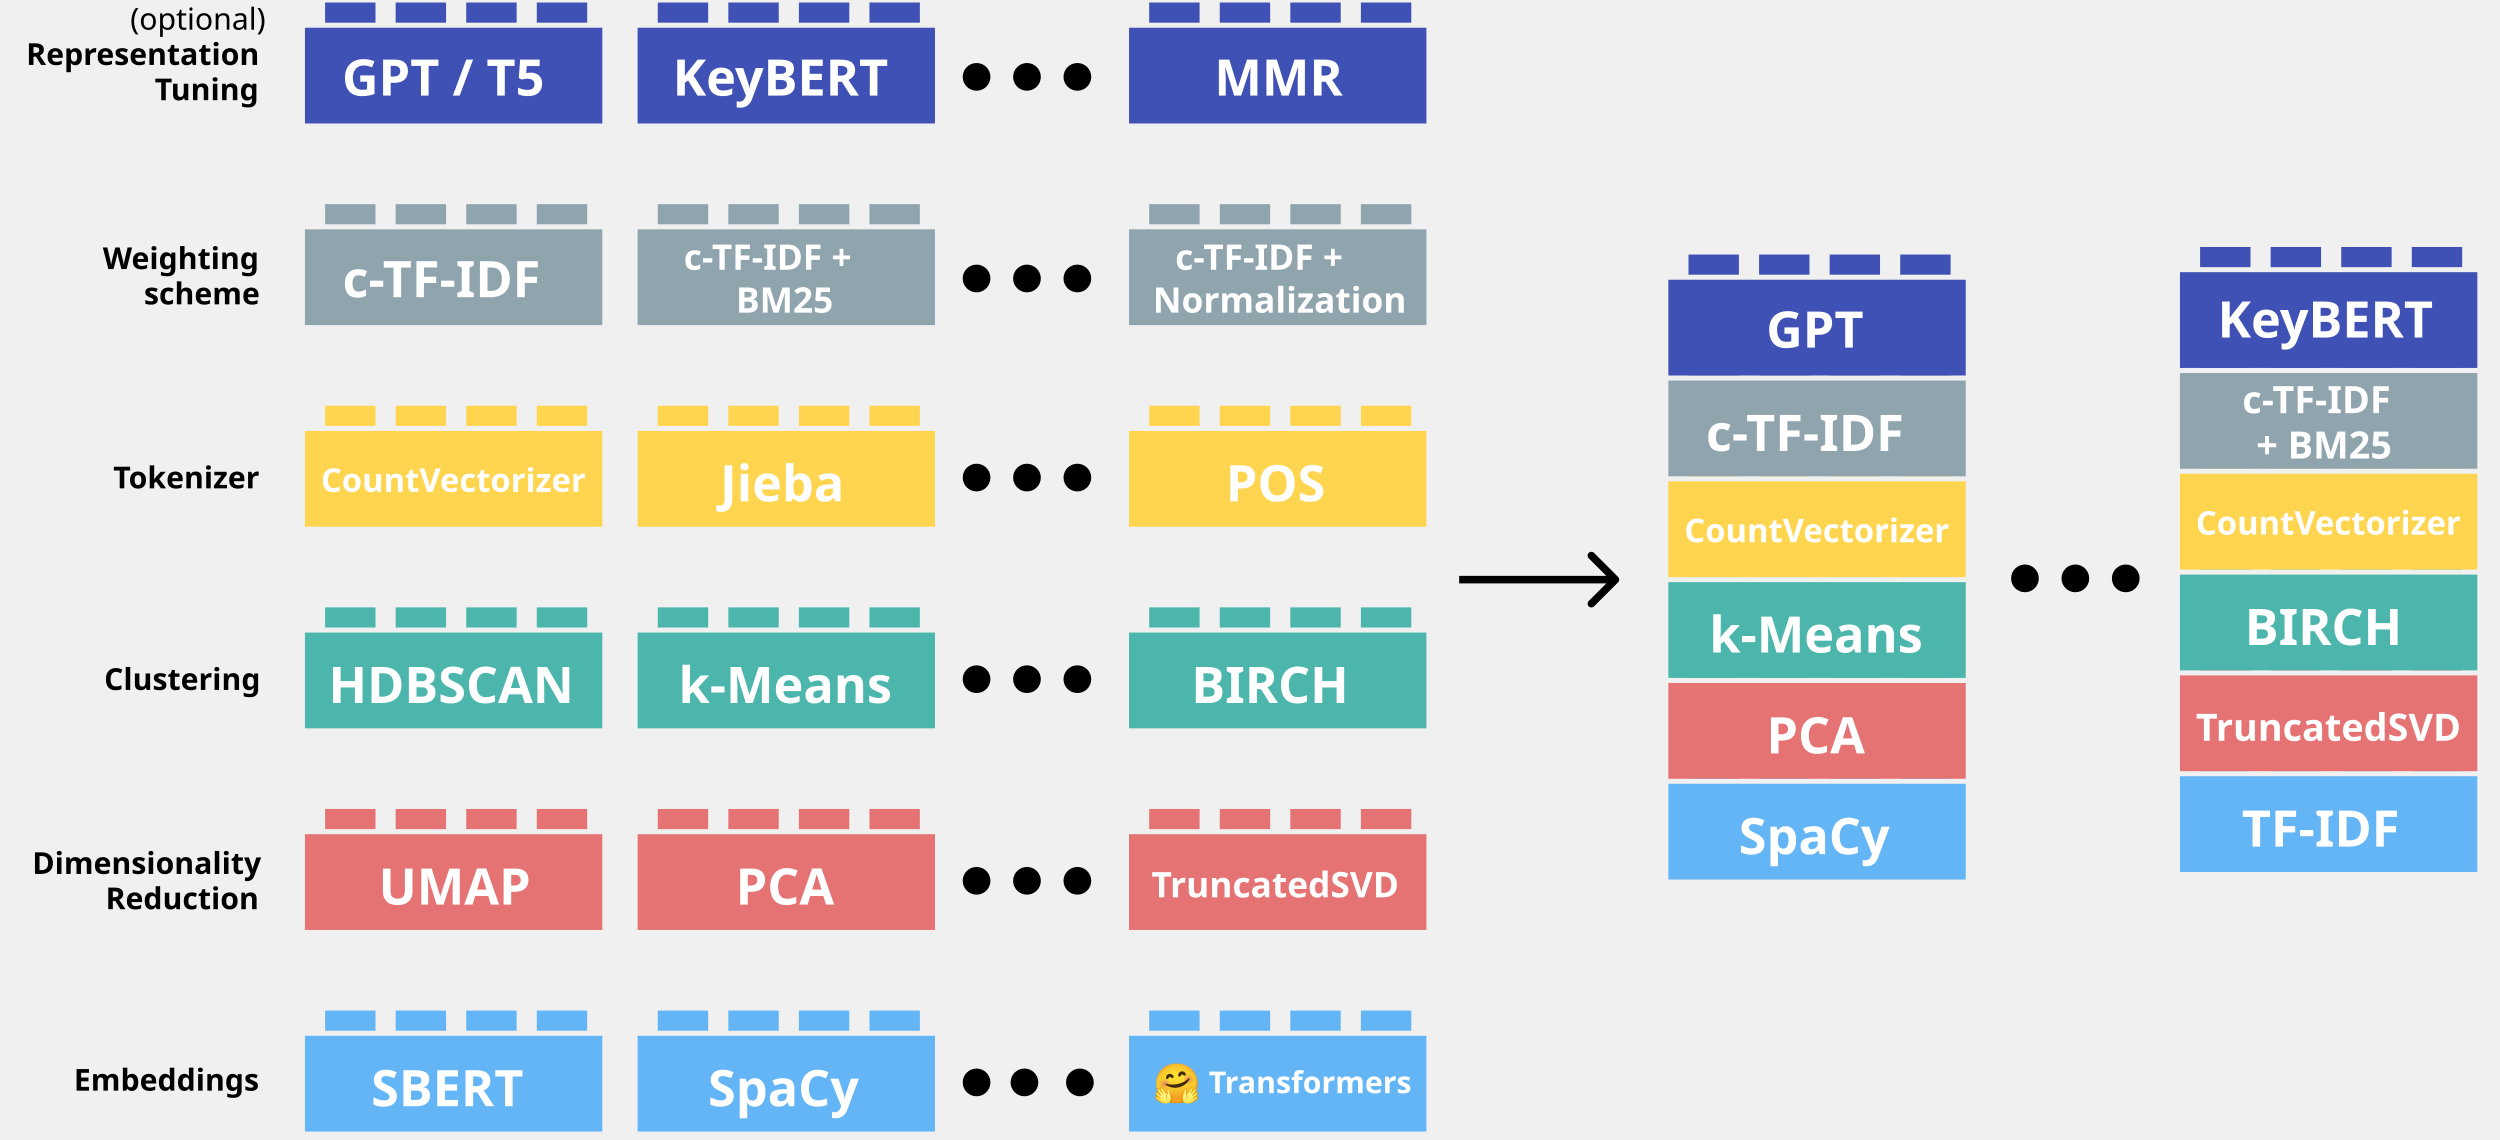
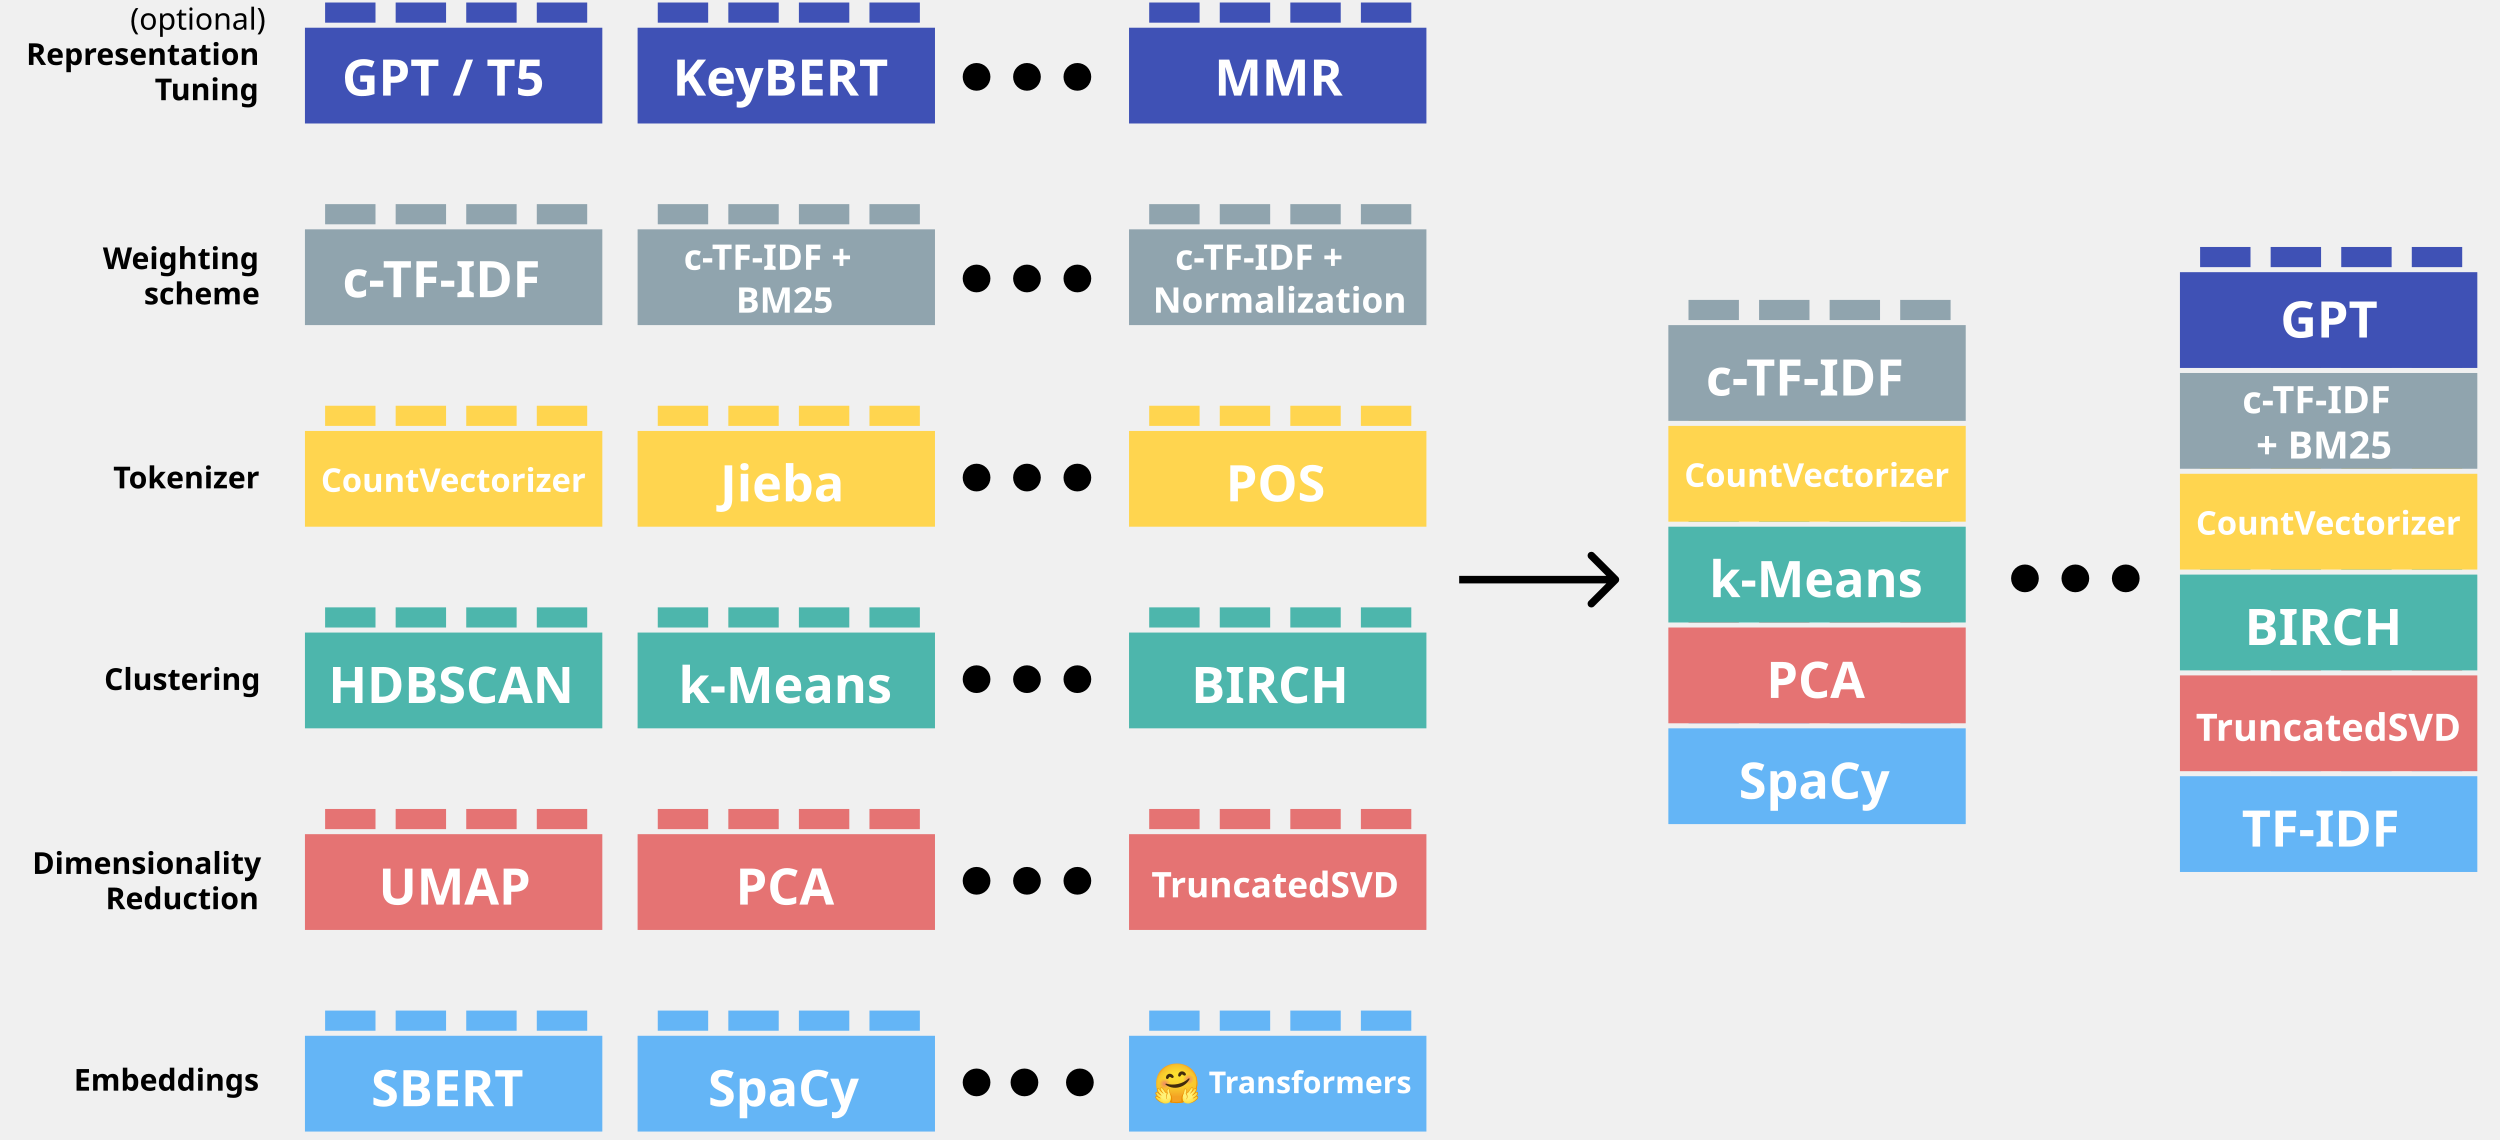
<svg xmlns="http://www.w3.org/2000/svg" width="992" height="452" viewBox="0 0 992 452" fill="none">
  <circle cx="803.5" cy="229.5" r="5.5" fill="black" />
  <circle cx="823.5" cy="229.5" r="5.5" fill="black" />
  <circle cx="843.5" cy="229.5" r="5.5" fill="black" />
  <rect x="121" y="411" width="118" height="38" fill="#64B5F6" />
  <rect x="213" y="401" width="20" height="8" fill="#64B5F6" />
  <rect x="185" y="401" width="20" height="8" fill="#64B5F6" />
  <rect x="157" y="401" width="20" height="8" fill="#64B5F6" />
  <rect x="129" y="401" width="20" height="8" fill="#64B5F6" />
  <text fill="white" xml:space="preserve" style="white-space: pre" font-family="Tahoma" font-size="20" font-weight="bold" letter-spacing="0em">
    <tspan x="147.256" y="438.939">SBERT</tspan>
  </text>
  <rect x="253" y="411" width="118" height="38" fill="#64B5F6" />
  <rect x="345" y="401" width="20" height="8" fill="#64B5F6" />
  <rect x="317" y="401" width="20" height="8" fill="#64B5F6" />
  <rect x="289" y="401" width="20" height="8" fill="#64B5F6" />
  <rect x="261" y="401" width="20" height="8" fill="#64B5F6" />
  <text fill="white" xml:space="preserve" style="white-space: pre" font-family="Tahoma" font-size="20" font-weight="bold" letter-spacing="0em">
    <tspan x="280.936" y="438.939">SpaCy</tspan>
  </text>
  <rect x="448" y="411" width="118" height="38" fill="#64B5F6" />
  <rect x="540" y="401" width="20" height="8" fill="#64B5F6" />
  <rect x="512" y="401" width="20" height="8" fill="#64B5F6" />
  <rect x="484" y="401" width="20" height="8" fill="#64B5F6" />
  <rect x="456" y="401" width="20" height="8" fill="#64B5F6" />
  <text fill="white" xml:space="preserve" style="white-space: pre" font-family="Tahoma" font-size="12" font-weight="bold" letter-spacing="0em">
    <tspan x="479.623" y="433.764">Transformers</tspan>
  </text>
  <circle cx="387.5" cy="429.5" r="5.5" fill="black" />
  <circle cx="406.5" cy="429.5" r="5.5" fill="black" />
  <circle cx="428.5" cy="429.5" r="5.5" fill="black" />
  <path d="M466.944 437.706C463.02 437.706 458.787 435.245 458.787 429.845C458.787 424.445 463.02 421.984 466.944 421.984C469.123 421.984 471.134 422.702 472.625 424.009C474.242 425.444 475.1 427.469 475.1 429.845C475.1 432.222 474.242 434.233 472.625 435.667C471.134 436.975 469.109 437.706 466.944 437.706Z" fill="url(#paint0_radial_31_1943)" />
  <path d="M466.944 437.706C463.02 437.706 458.787 435.245 458.787 429.845C458.787 424.445 463.02 421.984 466.944 421.984C469.123 421.984 471.134 422.702 472.625 424.009C474.242 425.444 475.1 427.469 475.1 429.845C475.1 432.222 474.242 434.233 472.625 435.667C471.134 436.975 469.109 437.706 466.944 437.706Z" fill="url(#paint1_linear_31_1943)" />
  <path d="M473.678 425.172C474.428 426.382 474.819 427.822 474.819 429.423C474.819 431.8 473.961 433.811 472.344 435.245C470.853 436.553 468.828 437.284 466.663 437.284C464.123 437.284 461.454 436.251 459.887 434.058C461.4 436.542 464.245 437.706 466.944 437.706C469.109 437.706 471.134 436.975 472.625 435.667C474.242 434.233 475.1 432.222 475.1 429.845C475.1 428.054 474.612 426.462 473.678 425.172V425.172Z" fill="#EB8F00" />
  <path opacity="0.8" d="M462.177 432.306C463.443 432.306 464.469 431.28 464.469 430.014C464.469 428.748 463.443 427.722 462.177 427.722C460.911 427.722 459.884 428.748 459.884 430.014C459.884 431.28 460.911 432.306 462.177 432.306Z" fill="url(#paint2_radial_31_1943)" />
  <path opacity="0.8" d="M471.627 430.534C472.893 430.534 473.919 429.508 473.919 428.242C473.919 426.976 472.893 425.95 471.627 425.95C470.361 425.95 469.334 426.976 469.334 428.242C469.334 429.508 470.361 430.534 471.627 430.534Z" fill="url(#paint3_radial_31_1943)" />
  <path d="M471.627 427.947C470.544 428.945 469.109 429.733 467.45 430.113C465.791 430.492 464.159 430.422 462.753 429.986C462.5 429.902 462.317 430.239 462.542 430.408C463.962 431.463 465.861 431.913 467.759 431.463C469.658 431.027 471.177 429.803 471.992 428.228C472.133 427.989 471.823 427.764 471.627 427.947V427.947Z" fill="#422B0D" />
  <path d="M464.82 427.638L464.792 427.609C464.778 427.595 464.75 427.581 464.722 427.553C464.694 427.539 464.666 427.511 464.637 427.497C464.609 427.469 464.567 427.441 464.525 427.413C464.483 427.384 464.441 427.356 464.398 427.342C464.356 427.314 464.314 427.3 464.272 427.3C464.23 427.286 464.202 427.286 464.187 427.286H464.159H464.145H464.173L464.103 427.3C464.089 427.3 464.103 427.3 464.103 427.3H464.117C464.131 427.3 464.117 427.3 464.117 427.3H464.103C464.089 427.314 464.061 427.328 464.033 427.342C464.005 427.37 463.962 427.398 463.934 427.427C463.906 427.455 463.878 427.497 463.85 427.539C463.794 427.623 463.752 427.694 463.723 427.75C463.695 427.806 463.667 427.834 463.667 427.834L463.639 427.891C463.498 428.13 463.189 428.228 462.936 428.102C462.767 428.017 462.669 427.863 462.655 427.694V427.539C462.669 427.441 462.683 427.3 462.739 427.131C462.795 426.963 462.894 426.752 463.077 426.555C463.175 426.456 463.287 426.344 463.428 426.273C463.456 426.245 463.498 426.231 463.541 426.217C463.583 426.203 463.611 426.175 463.667 426.161L463.737 426.133C463.766 426.119 463.794 426.119 463.808 426.119L463.878 426.105L463.92 426.091H463.977L464.047 426.077H464.173C464.258 426.077 464.342 426.077 464.427 426.091C464.595 426.119 464.736 426.175 464.862 426.231C465.116 426.358 465.27 426.513 465.397 426.639C465.453 426.709 465.509 426.766 465.537 426.822C465.58 426.878 465.608 426.934 465.636 426.977C465.664 427.019 465.664 427.047 465.678 427.061C465.678 427.075 465.692 427.089 465.692 427.089C465.791 427.342 465.65 427.623 465.369 427.722C465.172 427.792 464.961 427.75 464.82 427.638V427.638Z" fill="#422B0D" />
  <path d="M469.644 426.695L469.616 426.667C469.602 426.653 469.573 426.639 469.545 426.611C469.517 426.597 469.489 426.569 469.461 426.555C469.433 426.527 469.391 426.498 469.348 426.47C469.306 426.442 469.264 426.414 469.222 426.4C469.18 426.372 469.137 426.358 469.095 426.358C469.067 426.344 469.039 426.344 469.025 426.344H468.983H469.011L468.941 426.358C468.927 426.358 468.941 426.358 468.941 426.358H468.955C468.969 426.358 468.955 426.358 468.955 426.358H468.941C468.927 426.372 468.898 426.386 468.856 426.4C468.828 426.428 468.8 426.456 468.758 426.484C468.73 426.513 468.702 426.555 468.673 426.597C468.617 426.681 468.575 426.752 468.547 426.808C468.519 426.864 468.491 426.892 468.491 426.892L468.462 426.934C468.322 427.173 468.012 427.272 467.759 427.145C467.591 427.061 467.492 426.906 467.478 426.738C467.478 426.738 467.478 426.681 467.492 426.583C467.506 426.484 467.52 426.344 467.577 426.175C467.633 426.006 467.731 425.795 467.914 425.598C468.012 425.5 468.125 425.388 468.266 425.317C468.294 425.303 468.336 425.275 468.378 425.261C468.42 425.247 468.448 425.219 468.505 425.205L468.589 425.177C468.617 425.163 468.645 425.163 468.659 425.163L468.73 425.148L468.772 425.134H468.828L468.898 425.12H469.025C469.109 425.12 469.194 425.12 469.278 425.134C469.447 425.163 469.587 425.219 469.714 425.275C469.967 425.402 470.122 425.556 470.248 425.683C470.305 425.753 470.361 425.809 470.389 425.866C470.431 425.922 470.459 425.978 470.487 426.02C470.516 426.063 470.516 426.091 470.53 426.105C470.544 426.119 470.544 426.133 470.544 426.133C470.642 426.386 470.502 426.667 470.22 426.766C469.995 426.864 469.784 426.822 469.644 426.695V426.695Z" fill="#422B0D" />
  <path d="M464.029 432.62C463.993 432.27 464.009 432.07 463.74 432.007C463.439 431.936 463.171 432.152 463.089 432.46C462.874 433.284 463.24 433.859 463.24 433.859C462.719 433.756 462.285 433.25 462.285 433.25C462.013 432.931 461.631 432.137 461.367 431.811C461.206 431.613 460.943 431.451 460.682 431.588C460.055 431.917 460.749 433.036 460.983 433.334C461.248 433.673 460.292 432.589 460.152 432.353C459.89 431.914 459.569 431.797 459.301 432.026C459.032 432.254 459.247 432.824 459.37 433.04C460.119 434.355 460.773 434.677 460.773 434.677C460.773 434.677 460.077 434.342 459.484 433.624C458.924 432.946 458.392 433.662 458.765 434.264C458.844 434.392 458.994 434.722 459.478 435.14C459.849 435.46 459.607 435.268 459.478 435.14C458.983 434.652 458.456 435.172 458.615 435.598C458.799 436.089 459.399 436.543 459.806 436.844C460.596 437.429 461.582 437.897 462.58 437.865C463.691 437.83 464.511 437.367 464.757 435.993C464.871 435.355 464.515 434.376 464.41 434.126C464.065 433.316 464.048 432.818 464.029 432.62Z" fill="url(#paint4_radial_31_1943)" />
  <path d="M462.913 436.038C462.764 435.829 462.344 434.856 463.129 433.86L463.356 434.004C462.468 435.1 463.089 436.037 463.197 436.249C463.197 436.249 463.055 436.24 462.913 436.038V436.038Z" fill="#EB8F00" />
  <path d="M464.497 434.036C464.148 433.36 464.123 433.008 464.099 432.623C464.072 432.344 464.052 432 463.716 431.921C463.573 431.887 463.373 431.907 463.196 432.102C462.753 432.595 463.106 433.739 463.106 433.739C462.469 433.441 462.362 433.178 461.911 432.499C461.714 432.201 461.4 431.65 461.113 431.489C460.908 431.374 460.604 431.46 460.452 431.665C460.111 432.123 460.72 433.053 460.72 433.053C460.72 433.053 460.384 432.564 460.237 432.308C459.988 431.873 459.533 431.633 459.197 431.935C458.648 432.429 459.714 433.756 459.714 433.756C459.714 433.756 459.223 432.978 458.734 433.307C458.48 433.479 458.38 433.926 458.644 434.357C458.761 434.552 459.057 434.898 459.057 434.898C459.057 434.898 458.938 434.822 458.738 434.887C458.516 434.96 458.326 435.235 458.488 435.666C458.675 436.169 459.229 436.605 459.734 436.969C460.883 437.799 462.226 437.85 462.226 437.85C462.226 437.85 460.753 437.567 459.811 436.709C459.516 436.441 458.346 435.624 458.764 435.199C458.862 435.098 459.042 435.047 459.308 435.258C460.243 436.003 460.562 435.83 460.562 435.83C460.596 435.701 460.503 435.646 460.225 435.482C460.032 435.368 459.768 435.212 459.572 435.044C459.093 434.629 458.551 433.908 458.848 433.587C459.007 433.416 459.191 433.452 459.37 433.637C460.613 434.905 460.905 434.726 460.905 434.726C460.905 434.726 460.943 434.589 460.551 434.244C460.25 433.981 459.88 433.656 459.423 432.86C459.302 432.649 459.24 432.274 459.417 432.126C459.657 431.924 459.877 432.057 460.076 432.354C460.317 432.715 460.661 433.16 461.002 433.487C461.416 433.883 461.638 434.004 461.652 433.99C461.75 433.883 461.327 433.468 461.139 433.209C460.475 432.294 460.485 431.993 460.623 431.755C460.71 431.605 460.95 431.537 461.24 431.901C461.864 432.621 462.179 433.793 463.355 434.001C463.355 434.001 463.4 433.93 463.295 433.549C463.168 433.151 463.147 432.812 463.212 432.516C463.283 432.188 463.546 432.095 463.691 432.13C463.885 432.177 463.863 432.503 463.863 432.503C463.863 432.503 463.874 432.623 463.88 432.677C463.902 432.914 463.948 433.406 464.275 434.165C464.405 434.469 465.103 435.718 464.158 437.28C464.158 437.28 464.559 437.383 465.019 437.49C465.019 437.49 465.2 436.85 465.116 435.856C465.013 434.605 464.732 434.492 464.497 434.036V434.036Z" fill="#EB8F00" />
  <path d="M458.077 435.438C458.082 435.399 458.087 435.365 458.094 435.335C458.084 435.368 458.079 435.401 458.077 435.438Z" fill="url(#paint5_radial_31_1943)" />
  <path d="M469.843 432.62C469.879 432.27 469.865 432.077 470.132 432.007C470.419 431.932 470.696 432.153 470.783 432.46C470.984 433.18 470.599 433.859 470.599 433.859C471.119 433.756 471.56 433.257 471.56 433.257C471.832 432.938 472.242 432.137 472.505 431.811C472.666 431.613 472.856 431.485 473.131 431.586C473.701 431.797 473.106 432.95 472.872 433.25C472.607 433.589 472.775 433.534 473.133 433.142C473.491 432.746 473.681 432.523 473.822 432.288C474.083 431.849 474.397 431.883 474.571 432.026C474.844 432.251 474.625 432.824 474.502 433.04C473.753 434.355 474.388 433.624 474.388 433.624C474.948 432.946 475.48 433.662 475.107 434.264C475.028 434.392 474.878 434.722 474.394 435.14C474.023 435.46 474.265 435.268 474.394 435.14C474.889 434.652 475.416 435.172 475.257 435.598C475.073 436.089 474.473 436.543 474.066 436.844C473.276 437.429 472.29 437.897 471.292 437.865C470.181 437.83 469.361 437.367 469.115 435.993C469.001 435.355 469.357 434.376 469.462 434.126C469.807 433.316 469.824 432.818 469.843 432.62V432.62Z" fill="url(#paint6_radial_31_1943)" />
  <path d="M470.959 436.038C471.108 435.829 471.528 434.856 470.743 433.86L470.516 434.004C471.404 435.1 470.783 436.037 470.675 436.249C470.675 436.249 470.817 436.24 470.959 436.038V436.038Z" fill="#EB8F00" />
  <path d="M469.375 434.036C469.724 433.36 469.749 433.008 469.773 432.623C469.8 432.344 469.82 432 470.156 431.921C470.299 431.887 470.499 431.907 470.676 432.102C471.119 432.595 470.766 433.739 470.766 433.739C471.403 433.441 471.51 433.178 471.961 432.499C472.158 432.201 472.472 431.65 472.759 431.489C472.964 431.374 473.268 431.46 473.42 431.665C473.761 432.123 473.152 433.053 473.152 433.053C473.152 433.053 473.488 432.564 473.635 432.308C473.884 431.873 474.339 431.633 474.675 431.935C475.224 432.429 474.158 433.756 474.158 433.756C474.158 433.756 474.649 432.978 475.138 433.307C475.392 433.479 475.492 433.926 475.228 434.357C475.111 434.552 474.815 434.898 474.815 434.898C474.815 434.898 474.934 434.822 475.134 434.887C475.356 434.96 475.546 435.235 475.384 435.666C475.197 436.169 474.643 436.605 474.138 436.969C472.989 437.799 471.646 437.85 471.646 437.85C471.646 437.85 473.119 437.567 474.061 436.709C474.356 436.441 475.526 435.624 475.108 435.199C475.01 435.098 474.83 435.047 474.564 435.258C473.629 436.003 473.31 435.83 473.31 435.83C473.276 435.701 473.369 435.646 473.647 435.482C473.84 435.368 474.104 435.212 474.3 435.044C474.779 434.629 475.321 433.908 475.024 433.587C474.865 433.416 474.681 433.452 474.502 433.637C473.259 434.905 472.967 434.726 472.967 434.726C472.967 434.726 472.929 434.589 473.321 434.244C473.622 433.981 473.992 433.656 474.449 432.86C474.57 432.649 474.632 432.274 474.455 432.126C474.215 431.924 473.995 432.057 473.796 432.354C473.555 432.715 473.211 433.16 472.87 433.487C472.456 433.883 472.234 434.004 472.22 433.99C472.122 433.883 472.545 433.468 472.733 433.209C473.397 432.294 473.387 431.993 473.249 431.755C473.162 431.605 472.922 431.537 472.632 431.901C472.005 432.624 471.69 433.795 470.516 434.004C470.516 434.004 470.471 433.933 470.576 433.552C470.703 433.154 470.724 432.815 470.659 432.519C470.587 432.191 470.324 432.098 470.18 432.133C469.985 432.18 470.008 432.506 470.008 432.506C470.008 432.506 469.997 432.625 469.991 432.68C469.969 432.917 469.922 433.409 469.596 434.168C469.465 434.472 468.766 435.733 469.713 437.283C469.713 437.283 469.312 437.386 468.852 437.492C468.852 437.492 468.671 436.853 468.755 435.858C468.859 434.605 469.14 434.492 469.375 434.036V434.036Z" fill="#EB8F00" />
  <path d="M475.795 435.438C475.79 435.399 475.785 435.365 475.778 435.335C475.788 435.368 475.793 435.401 475.795 435.438Z" fill="url(#paint7_radial_31_1943)" />
  <text fill="black" xml:space="preserve" style="white-space: pre" font-family="Tahoma" font-size="12" font-weight="bold" letter-spacing="0em">
    <tspan x="29.301" y="432.764">Embeddings</tspan>
  </text>
  <rect x="121" y="331" width="118" height="38" fill="#E57373" />
  <rect x="213" y="321" width="20" height="8" fill="#E57373" />
  <rect x="185" y="321" width="20" height="8" fill="#E57373" />
  <rect x="157" y="321" width="20" height="8" fill="#E57373" />
  <rect x="129" y="321" width="20" height="8" fill="#E57373" />
  <text fill="white" xml:space="preserve" style="white-space: pre" font-family="Tahoma" font-size="20" font-weight="bold" letter-spacing="0em">
    <tspan x="150.254" y="358.939">UMAP</tspan>
  </text>
  <rect x="253" y="331" width="118" height="38" fill="#E57373" />
  <rect x="345" y="321" width="20" height="8" fill="#E57373" />
  <rect x="317" y="321" width="20" height="8" fill="#E57373" />
  <rect x="289" y="321" width="20" height="8" fill="#E57373" />
  <rect x="261" y="321" width="20" height="8" fill="#E57373" />
  <text fill="white" xml:space="preserve" style="white-space: pre" font-family="Tahoma" font-size="20" font-weight="bold" letter-spacing="0em">
    <tspan x="291.902" y="358.939">PCA</tspan>
  </text>
  <rect x="448" y="331" width="118" height="38" fill="#E57373" />
  <rect x="540" y="321" width="20" height="8" fill="#E57373" />
  <rect x="512" y="321" width="20" height="8" fill="#E57373" />
  <rect x="484" y="321" width="20" height="8" fill="#E57373" />
  <rect x="456" y="321" width="20" height="8" fill="#E57373" />
  <text fill="white" xml:space="preserve" style="white-space: pre" font-family="Tahoma" font-size="14" font-weight="bold" letter-spacing="0em">
    <tspan x="456.886" y="356.058">TruncatedSVD</tspan>
  </text>
  <circle cx="387.5" cy="349.5" r="5.5" fill="black" />
  <circle cx="407.5" cy="349.5" r="5.5" fill="black" />
  <circle cx="427.5" cy="349.5" r="5.5" fill="black" />
  <text fill="black" xml:space="preserve" style="white-space: pre" font-family="Tahoma" font-size="12" font-weight="bold" letter-spacing="0em">
    <tspan x="12.801" y="346.764">Dimensionality
</tspan>
    <tspan x="41.875" y="360.764">Reduction</tspan>
  </text>
  <rect x="121" y="251" width="118" height="38" fill="#4DB6AC" />
  <rect x="213" y="241" width="20" height="8" fill="#4DB6AC" />
  <rect x="185" y="241" width="20" height="8" fill="#4DB6AC" />
  <rect x="157" y="241" width="20" height="8" fill="#4DB6AC" />
  <rect x="129" y="241" width="20" height="8" fill="#4DB6AC" />
  <text fill="white" xml:space="preserve" style="white-space: pre" font-family="Tahoma" font-size="20" font-weight="bold" letter-spacing="0em">
    <tspan x="130.342" y="278.939">HDBSCAN</tspan>
  </text>
  <rect x="253" y="251" width="118" height="38" fill="#4DB6AC" />
  <rect x="345" y="241" width="20" height="8" fill="#4DB6AC" />
  <rect x="317" y="241" width="20" height="8" fill="#4DB6AC" />
  <rect x="289" y="241" width="20" height="8" fill="#4DB6AC" />
  <rect x="261" y="241" width="20" height="8" fill="#4DB6AC" />
  <text fill="white" xml:space="preserve" style="white-space: pre" font-family="Tahoma" font-size="20" font-weight="bold" letter-spacing="0em">
    <tspan x="269.246" y="278.939">k-Means</tspan>
  </text>
  <rect x="448" y="251" width="118" height="38" fill="#4DB6AC" />
  <rect x="540" y="241" width="20" height="8" fill="#4DB6AC" />
  <rect x="512" y="241" width="20" height="8" fill="#4DB6AC" />
  <rect x="484" y="241" width="20" height="8" fill="#4DB6AC" />
  <rect x="456" y="241" width="20" height="8" fill="#4DB6AC" />
  <text fill="white" xml:space="preserve" style="white-space: pre" font-family="Tahoma" font-size="20" font-weight="bold" letter-spacing="0em">
    <tspan x="472.709" y="278.939">BIRCH</tspan>
  </text>
  <circle cx="387.5" cy="269.5" r="5.5" fill="black" />
  <circle cx="407.5" cy="269.5" r="5.5" fill="black" />
  <circle cx="427.5" cy="269.5" r="5.5" fill="black" />
  <text fill="black" xml:space="preserve" style="white-space: pre" font-family="Tahoma" font-size="12" font-weight="bold" letter-spacing="0em">
    <tspan x="41.312" y="273.764">Clustering</tspan>
  </text>
  <rect x="121" y="171" width="118" height="38" fill="#FFD54F" />
  <rect x="213" y="161" width="20" height="8" fill="#FFD54F" />
  <rect x="185" y="161" width="20" height="8" fill="#FFD54F" />
  <rect x="157" y="161" width="20" height="8" fill="#FFD54F" />
  <rect x="129" y="161" width="20" height="8" fill="#FFD54F" />
  <text fill="white" xml:space="preserve" style="white-space: pre" font-family="Tahoma" font-size="13" font-weight="bold" letter-spacing="0em">
    <tspan x="127.346" y="195.161">CountVectorizer</tspan>
  </text>
  <rect x="253" y="171" width="118" height="38" fill="#FFD54F" />
  <rect x="345" y="161" width="20" height="8" fill="#FFD54F" />
  <rect x="317" y="161" width="20" height="8" fill="#FFD54F" />
  <rect x="289" y="161" width="20" height="8" fill="#FFD54F" />
  <rect x="261" y="161" width="20" height="8" fill="#FFD54F" />
  <text fill="white" xml:space="preserve" style="white-space: pre" font-family="Tahoma" font-size="20" font-weight="bold" letter-spacing="0em">
    <tspan x="285.73" y="198.939">Jieba</tspan>
  </text>
  <rect x="448" y="171" width="118" height="38" fill="#FFD54F" />
  <rect x="540" y="161" width="20" height="8" fill="#FFD54F" />
  <rect x="512" y="161" width="20" height="8" fill="#FFD54F" />
  <rect x="484" y="161" width="20" height="8" fill="#FFD54F" />
  <rect x="456" y="161" width="20" height="8" fill="#FFD54F" />
  <text fill="white" xml:space="preserve" style="white-space: pre" font-family="Tahoma" font-size="20" font-weight="bold" letter-spacing="0em">
    <tspan x="486.385" y="198.939">POS</tspan>
  </text>
  <circle cx="387.5" cy="189.5" r="5.5" fill="black" />
  <circle cx="407.5" cy="189.5" r="5.5" fill="black" />
  <circle cx="427.5" cy="189.5" r="5.5" fill="black" />
  <text fill="black" xml:space="preserve" style="white-space: pre" font-family="Tahoma" font-size="12" font-weight="bold" letter-spacing="0em">
    <tspan x="44.938" y="193.764">Tokenizer</tspan>
  </text>
-   <rect x="662" y="311" width="118" height="38" fill="#64B5F6" />
-   <rect x="754" y="301" width="20" height="8" fill="#64B5F6" />
-   <rect x="726" y="301" width="20" height="8" fill="#64B5F6" />
-   <rect x="698" y="301" width="20" height="8" fill="#64B5F6" />
-   <rect x="670" y="301" width="20" height="8" fill="#64B5F6" />
-   <text fill="white" xml:space="preserve" style="white-space: pre" font-family="Tahoma" font-size="20" font-weight="bold" letter-spacing="0em">
-     <tspan x="689.936" y="338.939">SpaCy</tspan>
-   </text>
-   <rect x="662" y="271" width="118" height="38" fill="#E57373" />
-   <rect x="754" y="261" width="20" height="8" fill="#E57373" />
-   <rect x="726" y="261" width="20" height="8" fill="#E57373" />
-   <rect x="698" y="261" width="20" height="8" fill="#E57373" />
-   <rect x="670" y="261" width="20" height="8" fill="#E57373" />
-   <text fill="white" xml:space="preserve" style="white-space: pre" font-family="Tahoma" font-size="20" font-weight="bold" letter-spacing="0em">
-     <tspan x="700.902" y="298.939">PCA</tspan>
-   </text>
-   <rect x="662" y="231" width="118" height="38" fill="#4DB6AC" />
-   <rect x="754" y="221" width="20" height="8" fill="#4DB6AC" />
-   <rect x="726" y="221" width="20" height="8" fill="#4DB6AC" />
-   <rect x="698" y="221" width="20" height="8" fill="#4DB6AC" />
-   <rect x="670" y="221" width="20" height="8" fill="#4DB6AC" />
-   <text fill="white" xml:space="preserve" style="white-space: pre" font-family="Tahoma" font-size="20" font-weight="bold" letter-spacing="0em">
-     <tspan x="678.246" y="258.939">k-Means</tspan>
-   </text>
-   <rect x="662" y="191" width="118" height="38" fill="#FFD54F" />
-   <rect x="754" y="181" width="20" height="8" fill="#FFD54F" />
-   <rect x="726" y="181" width="20" height="8" fill="#FFD54F" />
-   <rect x="698" y="181" width="20" height="8" fill="#FFD54F" />
-   <rect x="670" y="181" width="20" height="8" fill="#FFD54F" />
+   <rect x="662" y="289" width="118" height="38" fill="#64B5F6" />
+   <rect x="754" y="279" width="20" height="8" fill="#64B5F6" />
+   <rect x="726" y="279" width="20" height="8" fill="#64B5F6" />
+   <rect x="698" y="279" width="20" height="8" fill="#64B5F6" />
+   <rect x="670" y="279" width="20" height="8" fill="#64B5F6" />
+   <text fill="white" xml:space="preserve" style="white-space: pre" font-family="Tahoma" font-size="20" font-weight="bold" letter-spacing="0em">
+     <tspan x="689.936" y="316.939">SpaCy</tspan>
+   </text>
+   <rect x="662" y="249" width="118" height="38" fill="#E57373" />
+   <rect x="754" y="239" width="20" height="8" fill="#E57373" />
+   <rect x="726" y="239" width="20" height="8" fill="#E57373" />
+   <rect x="698" y="239" width="20" height="8" fill="#E57373" />
+   <rect x="670" y="239" width="20" height="8" fill="#E57373" />
+   <text fill="white" xml:space="preserve" style="white-space: pre" font-family="Tahoma" font-size="20" font-weight="bold" letter-spacing="0em">
+     <tspan x="700.902" y="276.939">PCA</tspan>
+   </text>
+   <rect x="662" y="209" width="118" height="38" fill="#4DB6AC" />
+   <rect x="754" y="199" width="20" height="8" fill="#4DB6AC" />
+   <rect x="726" y="199" width="20" height="8" fill="#4DB6AC" />
+   <rect x="698" y="199" width="20" height="8" fill="#4DB6AC" />
+   <rect x="670" y="199" width="20" height="8" fill="#4DB6AC" />
+   <text fill="white" xml:space="preserve" style="white-space: pre" font-family="Tahoma" font-size="20" font-weight="bold" letter-spacing="0em">
+     <tspan x="678.246" y="236.939">k-Means</tspan>
+   </text>
+   <rect x="662" y="169" width="118" height="38" fill="#FFD54F" />
+   <rect x="754" y="159" width="20" height="8" fill="#FFD54F" />
+   <rect x="726" y="159" width="20" height="8" fill="#FFD54F" />
+   <rect x="698" y="159" width="20" height="8" fill="#FFD54F" />
+   <rect x="670" y="159" width="20" height="8" fill="#FFD54F" />
  <text fill="white" xml:space="preserve" style="white-space: pre" font-family="Tahoma" font-size="13" font-weight="bold" letter-spacing="0em">
-     <tspan x="668.346" y="215.161">CountVectorizer</tspan>
-   </text>
-   <rect x="662" y="151" width="118" height="38" fill="#90A4AE" />
-   <rect x="754" y="141" width="20" height="8" fill="#90A4AE" />
-   <rect x="726" y="141" width="20" height="8" fill="#90A4AE" />
-   <rect x="698" y="141" width="20" height="8" fill="#90A4AE" />
-   <rect x="670" y="141" width="20" height="8" fill="#90A4AE" />
-   <text fill="white" xml:space="preserve" style="white-space: pre" font-family="Tahoma" font-size="20" font-weight="bold" letter-spacing="0em">
-     <tspan x="676.938" y="178.939">c-TF-IDF</tspan>
-   </text>
-   <rect x="662" y="111" width="118" height="38" fill="#3F51B5" />
-   <rect x="754" y="101" width="20" height="8" fill="#3F51B5" />
-   <rect x="726" y="101" width="20" height="8" fill="#3F51B5" />
-   <rect x="698" y="101" width="20" height="8" fill="#3F51B5" />
-   <rect x="670" y="101" width="20" height="8" fill="#3F51B5" />
-   <text fill="white" xml:space="preserve" style="white-space: pre" font-family="Tahoma" font-size="20" font-weight="bold" letter-spacing="0em">
-     <tspan x="700.854" y="137.939">GPT</tspan>
+     <tspan x="668.346" y="193.161">CountVectorizer</tspan>
+   </text>
+   <rect x="662" y="129" width="118" height="38" fill="#90A4AE" />
+   <rect x="754" y="119" width="20" height="8" fill="#90A4AE" />
+   <rect x="726" y="119" width="20" height="8" fill="#90A4AE" />
+   <rect x="698" y="119" width="20" height="8" fill="#90A4AE" />
+   <rect x="670" y="119" width="20" height="8" fill="#90A4AE" />
+   <text fill="white" xml:space="preserve" style="white-space: pre" font-family="Tahoma" font-size="20" font-weight="bold" letter-spacing="0em">
+     <tspan x="676.938" y="156.939">c-TF-IDF</tspan>
  </text>
  <circle cx="387.5" cy="110.5" r="5.5" fill="black" />
  <circle cx="407.5" cy="110.5" r="5.5" fill="black" />
  <circle cx="427.5" cy="110.5" r="5.5" fill="black" />
  <text fill="black" xml:space="preserve" style="white-space: pre" font-family="Tahoma" font-size="12" font-weight="bold" letter-spacing="0em">
    <tspan x="40.809" y="106.764">Weighting
</tspan>
    <tspan x="57.109" y="120.764">scheme</tspan>
  </text>
  <rect x="121" y="91" width="118" height="38" fill="#90A4AE" />
  <rect x="213" y="81" width="20" height="8" fill="#90A4AE" />
  <rect x="185" y="81" width="20" height="8" fill="#90A4AE" />
  <rect x="157" y="81" width="20" height="8" fill="#90A4AE" />
  <rect x="129" y="81" width="20" height="8" fill="#90A4AE" />
  <text fill="white" xml:space="preserve" style="white-space: pre" font-family="Tahoma" font-size="20" font-weight="bold" letter-spacing="0em">
    <tspan x="135.938" y="117.939">c-TF-IDF</tspan>
  </text>
  <rect x="253" y="91" width="118" height="38" fill="#90A4AE" />
  <rect x="345" y="81" width="20" height="8" fill="#90A4AE" />
  <rect x="317" y="81" width="20" height="8" fill="#90A4AE" />
  <rect x="289" y="81" width="20" height="8" fill="#90A4AE" />
  <rect x="261" y="81" width="20" height="8" fill="#90A4AE" />
  <text fill="white" xml:space="preserve" style="white-space: pre" font-family="Tahoma" font-size="14" font-weight="bold" letter-spacing="0em">
    <tspan x="271.326" y="107.058">c-TF-IDF + 
</tspan>
    <tspan x="292.025" y="124.058">BM25</tspan>
  </text>
  <rect x="448" y="91" width="118" height="38" fill="#90A4AE" />
  <rect x="540" y="81" width="20" height="8" fill="#90A4AE" />
  <rect x="512" y="81" width="20" height="8" fill="#90A4AE" />
  <rect x="484" y="81" width="20" height="8" fill="#90A4AE" />
  <rect x="456" y="81" width="20" height="8" fill="#90A4AE" />
  <text fill="white" xml:space="preserve" style="white-space: pre" font-family="Tahoma" font-size="14" font-weight="bold" letter-spacing="0em">
    <tspan x="466.326" y="107.058">c-TF-IDF + 
</tspan>
    <tspan x="457.453" y="124.058">Normalization</tspan>
  </text>
  <circle cx="387.5" cy="30.5" r="5.5" fill="black" />
  <circle cx="407.5" cy="30.5" r="5.5" fill="black" />
  <circle cx="427.5" cy="30.5" r="5.5" fill="black" />
  <text fill="black" xml:space="preserve" style="white-space: pre" font-family="Tahoma" font-size="12" font-weight="bold" letter-spacing="0em">
    <tspan x="10.398" y="25.764">Representation
</tspan>
    <tspan x="61.41" y="39.764">Tuning</tspan>
  </text>
  <text fill="black" xml:space="preserve" style="white-space: pre" font-family="Tahoma" font-size="12" letter-spacing="0em">
    <tspan x="51.648" y="11.764">(optional)
</tspan>
  </text>
  <rect x="121" y="11" width="118" height="38" fill="#3F51B5" />
  <rect x="213" y="1" width="20" height="8" fill="#3F51B5" />
  <rect x="185" y="1" width="20" height="8" fill="#3F51B5" />
  <rect x="157" y="1" width="20" height="8" fill="#3F51B5" />
  <rect x="129" y="1" width="20" height="8" fill="#3F51B5" />
  <text fill="white" xml:space="preserve" style="white-space: pre" font-family="Tahoma" font-size="20" font-weight="bold" letter-spacing="0em">
    <tspan x="135.732" y="37.94">GPT / T5</tspan>
  </text>
  <rect x="253" y="11" width="118" height="38" fill="#3F51B5" />
  <rect x="345" y="1" width="20" height="8" fill="#3F51B5" />
  <rect x="317" y="1" width="20" height="8" fill="#3F51B5" />
  <rect x="289" y="1" width="20" height="8" fill="#3F51B5" />
  <rect x="261" y="1" width="20" height="8" fill="#3F51B5" />
  <text fill="white" xml:space="preserve" style="white-space: pre" font-family="Tahoma" font-size="20" font-weight="bold" letter-spacing="0em">
    <tspan x="266.932" y="37.94">KeyBERT</tspan>
  </text>
  <rect x="448" y="11" width="118" height="38" fill="#3F51B5" />
  <rect x="540" y="1" width="20" height="8" fill="#3F51B5" />
  <rect x="512" y="1" width="20" height="8" fill="#3F51B5" />
  <rect x="484" y="1" width="20" height="8" fill="#3F51B5" />
  <rect x="456" y="1" width="20" height="8" fill="#3F51B5" />
  <text fill="white" xml:space="preserve" style="white-space: pre" font-family="Tahoma" font-size="20" font-weight="bold" letter-spacing="0em">
    <tspan x="481.863" y="37.94">MMR</tspan>
  </text>
  <rect x="865" y="308" width="118" height="38" fill="#64B5F6" />
  <rect x="957" y="298" width="20" height="8" fill="#64B5F6" />
  <rect x="929" y="298" width="20" height="8" fill="#64B5F6" />
  <rect x="901" y="298" width="20" height="8" fill="#64B5F6" />
  <rect x="873" y="298" width="20" height="8" fill="#64B5F6" />
  <text fill="white" xml:space="preserve" style="white-space: pre" font-family="Tahoma" font-size="20" font-weight="bold" letter-spacing="0em">
    <tspan x="889.527" y="335.939">TF-IDF</tspan>
  </text>
  <rect x="865" y="268" width="118" height="38" fill="#E57373" />
  <rect x="957" y="258" width="20" height="8" fill="#E57373" />
  <rect x="929" y="258" width="20" height="8" fill="#E57373" />
  <rect x="901" y="258" width="20" height="8" fill="#E57373" />
  <rect x="873" y="258" width="20" height="8" fill="#E57373" />
  <text fill="white" xml:space="preserve" style="white-space: pre" font-family="Tahoma" font-size="15" font-weight="bold" letter-spacing="0em">
    <tspan x="871.306" y="293.955">TruncatedSVD</tspan>
  </text>
  <rect x="865" y="228" width="118" height="38" fill="#4DB6AC" />
  <rect x="957" y="218" width="20" height="8" fill="#4DB6AC" />
  <rect x="929" y="218" width="20" height="8" fill="#4DB6AC" />
  <rect x="901" y="218" width="20" height="8" fill="#4DB6AC" />
  <rect x="873" y="218" width="20" height="8" fill="#4DB6AC" />
  <text fill="white" xml:space="preserve" style="white-space: pre" font-family="Tahoma" font-size="20" font-weight="bold" letter-spacing="0em">
    <tspan x="890.709" y="255.939">BIRCH</tspan>
  </text>
  <rect x="865" y="188" width="118" height="38" fill="#FFD54F" />
  <rect x="957" y="178" width="20" height="8" fill="#FFD54F" />
  <rect x="929" y="178" width="20" height="8" fill="#FFD54F" />
  <rect x="901" y="178" width="20" height="8" fill="#FFD54F" />
  <rect x="873" y="178" width="20" height="8" fill="#FFD54F" />
  <text fill="white" xml:space="preserve" style="white-space: pre" font-family="Tahoma" font-size="13" font-weight="bold" letter-spacing="0em">
    <tspan x="871.346" y="212.161">CountVectorizer</tspan>
  </text>
  <rect x="865" y="148" width="118" height="38" fill="#90A4AE" />
  <rect x="957" y="138" width="20" height="8" fill="#90A4AE" />
  <rect x="929" y="138" width="20" height="8" fill="#90A4AE" />
  <rect x="901" y="138" width="20" height="8" fill="#90A4AE" />
  <rect x="873" y="138" width="20" height="8" fill="#90A4AE" />
  <text fill="white" xml:space="preserve" style="white-space: pre" font-family="Tahoma" font-size="15" font-weight="bold" letter-spacing="0em">
    <tspan x="889.756" y="163.955">c-TF-IDF 
</tspan>
    <tspan x="895.264" y="181.955">+ BM25</tspan>
  </text>
  <rect x="865" y="108" width="118" height="38" fill="#3F51B5" />
  <rect x="957" y="98" width="20" height="8" fill="#3F51B5" />
  <rect x="929" y="98" width="20" height="8" fill="#3F51B5" />
  <rect x="901" y="98" width="20" height="8" fill="#3F51B5" />
  <rect x="873" y="98" width="20" height="8" fill="#3F51B5" />
  <text fill="white" xml:space="preserve" style="white-space: pre" font-family="Tahoma" font-size="20" font-weight="bold" letter-spacing="0em">
-     <tspan x="879.932" y="133.939">KeyBERT</tspan>
+     <tspan x="904.854" y="133.939">GPT</tspan>
  </text>
  <path d="M642.061 231.061C642.646 230.475 642.646 229.525 642.061 228.939L632.515 219.393C631.929 218.808 630.979 218.808 630.393 219.393C629.808 219.979 629.808 220.929 630.393 221.515L638.879 230L630.393 238.485C629.808 239.071 629.808 240.021 630.393 240.607C630.979 241.192 631.929 241.192 632.515 240.607L642.061 231.061ZM579 231.5L641 231.5L641 228.5L579 228.5L579 231.5Z" fill="black" />
  <defs>
    <radialGradient id="paint0_radial_31_1943" cx="0" cy="0" r="1" gradientUnits="userSpaceOnUse" gradientTransform="translate(466.944 429.845) scale(8.01)">
      <stop offset="0.5" stop-color="#FDE030" />
      <stop offset="0.919" stop-color="#F7C02B" />
      <stop offset="1" stop-color="#F4A223" />
    </radialGradient>
    <linearGradient id="paint1_linear_31_1943" x1="466.944" y1="437.706" x2="466.944" y2="421.984" gradientUnits="userSpaceOnUse">
      <stop offset="0.158" stop-color="#F4A223" />
      <stop offset="0.333" stop-color="#F7C02B" />
      <stop offset="0.807" stop-color="#FDE030" stop-opacity="0" />
    </linearGradient>
    <radialGradient id="paint2_radial_31_1943" cx="0" cy="0" r="1" gradientUnits="userSpaceOnUse" gradientTransform="translate(462.172 430.015) rotate(-10.6121) scale(2.49432 2.36965)">
      <stop stop-color="#ED7770" />
      <stop offset="0.9" stop-color="#ED7770" stop-opacity="0" />
    </radialGradient>
    <radialGradient id="paint3_radial_31_1943" cx="0" cy="0" r="1" gradientUnits="userSpaceOnUse" gradientTransform="translate(471.628 428.247) rotate(-10.6121) scale(2.49404 2.36938)">
      <stop stop-color="#ED7770" />
      <stop offset="0.9" stop-color="#ED7770" stop-opacity="0" />
    </radialGradient>
    <radialGradient id="paint4_radial_31_1943" cx="0" cy="0" r="1" gradientUnits="userSpaceOnUse" gradientTransform="translate(462.552 434.229) scale(5.41589)">
      <stop offset="0.33" stop-color="#FFF176" />
      <stop offset="1" stop-color="#FFC400" />
    </radialGradient>
    <radialGradient id="paint5_radial_31_1943" cx="0" cy="0" r="1" gradientUnits="userSpaceOnUse" gradientTransform="translate(462.104 434.2) scale(5.47088 5.47084)">
      <stop offset="0.33" stop-color="#FFF176" />
      <stop offset="1" stop-color="#FFC400" />
    </radialGradient>
    <radialGradient id="paint6_radial_31_1943" cx="0" cy="0" r="1" gradientUnits="userSpaceOnUse" gradientTransform="translate(471.321 434.236) rotate(180) scale(5.40773)">
      <stop offset="0.33" stop-color="#FFF176" />
      <stop offset="1" stop-color="#FFC400" />
    </radialGradient>
    <radialGradient id="paint7_radial_31_1943" cx="0" cy="0" r="1" gradientUnits="userSpaceOnUse" gradientTransform="translate(471.768 434.2) rotate(180) scale(5.471 5.47084)">
      <stop offset="0.33" stop-color="#FFF176" />
      <stop offset="1" stop-color="#FFC400" />
    </radialGradient>
  </defs>
</svg>
